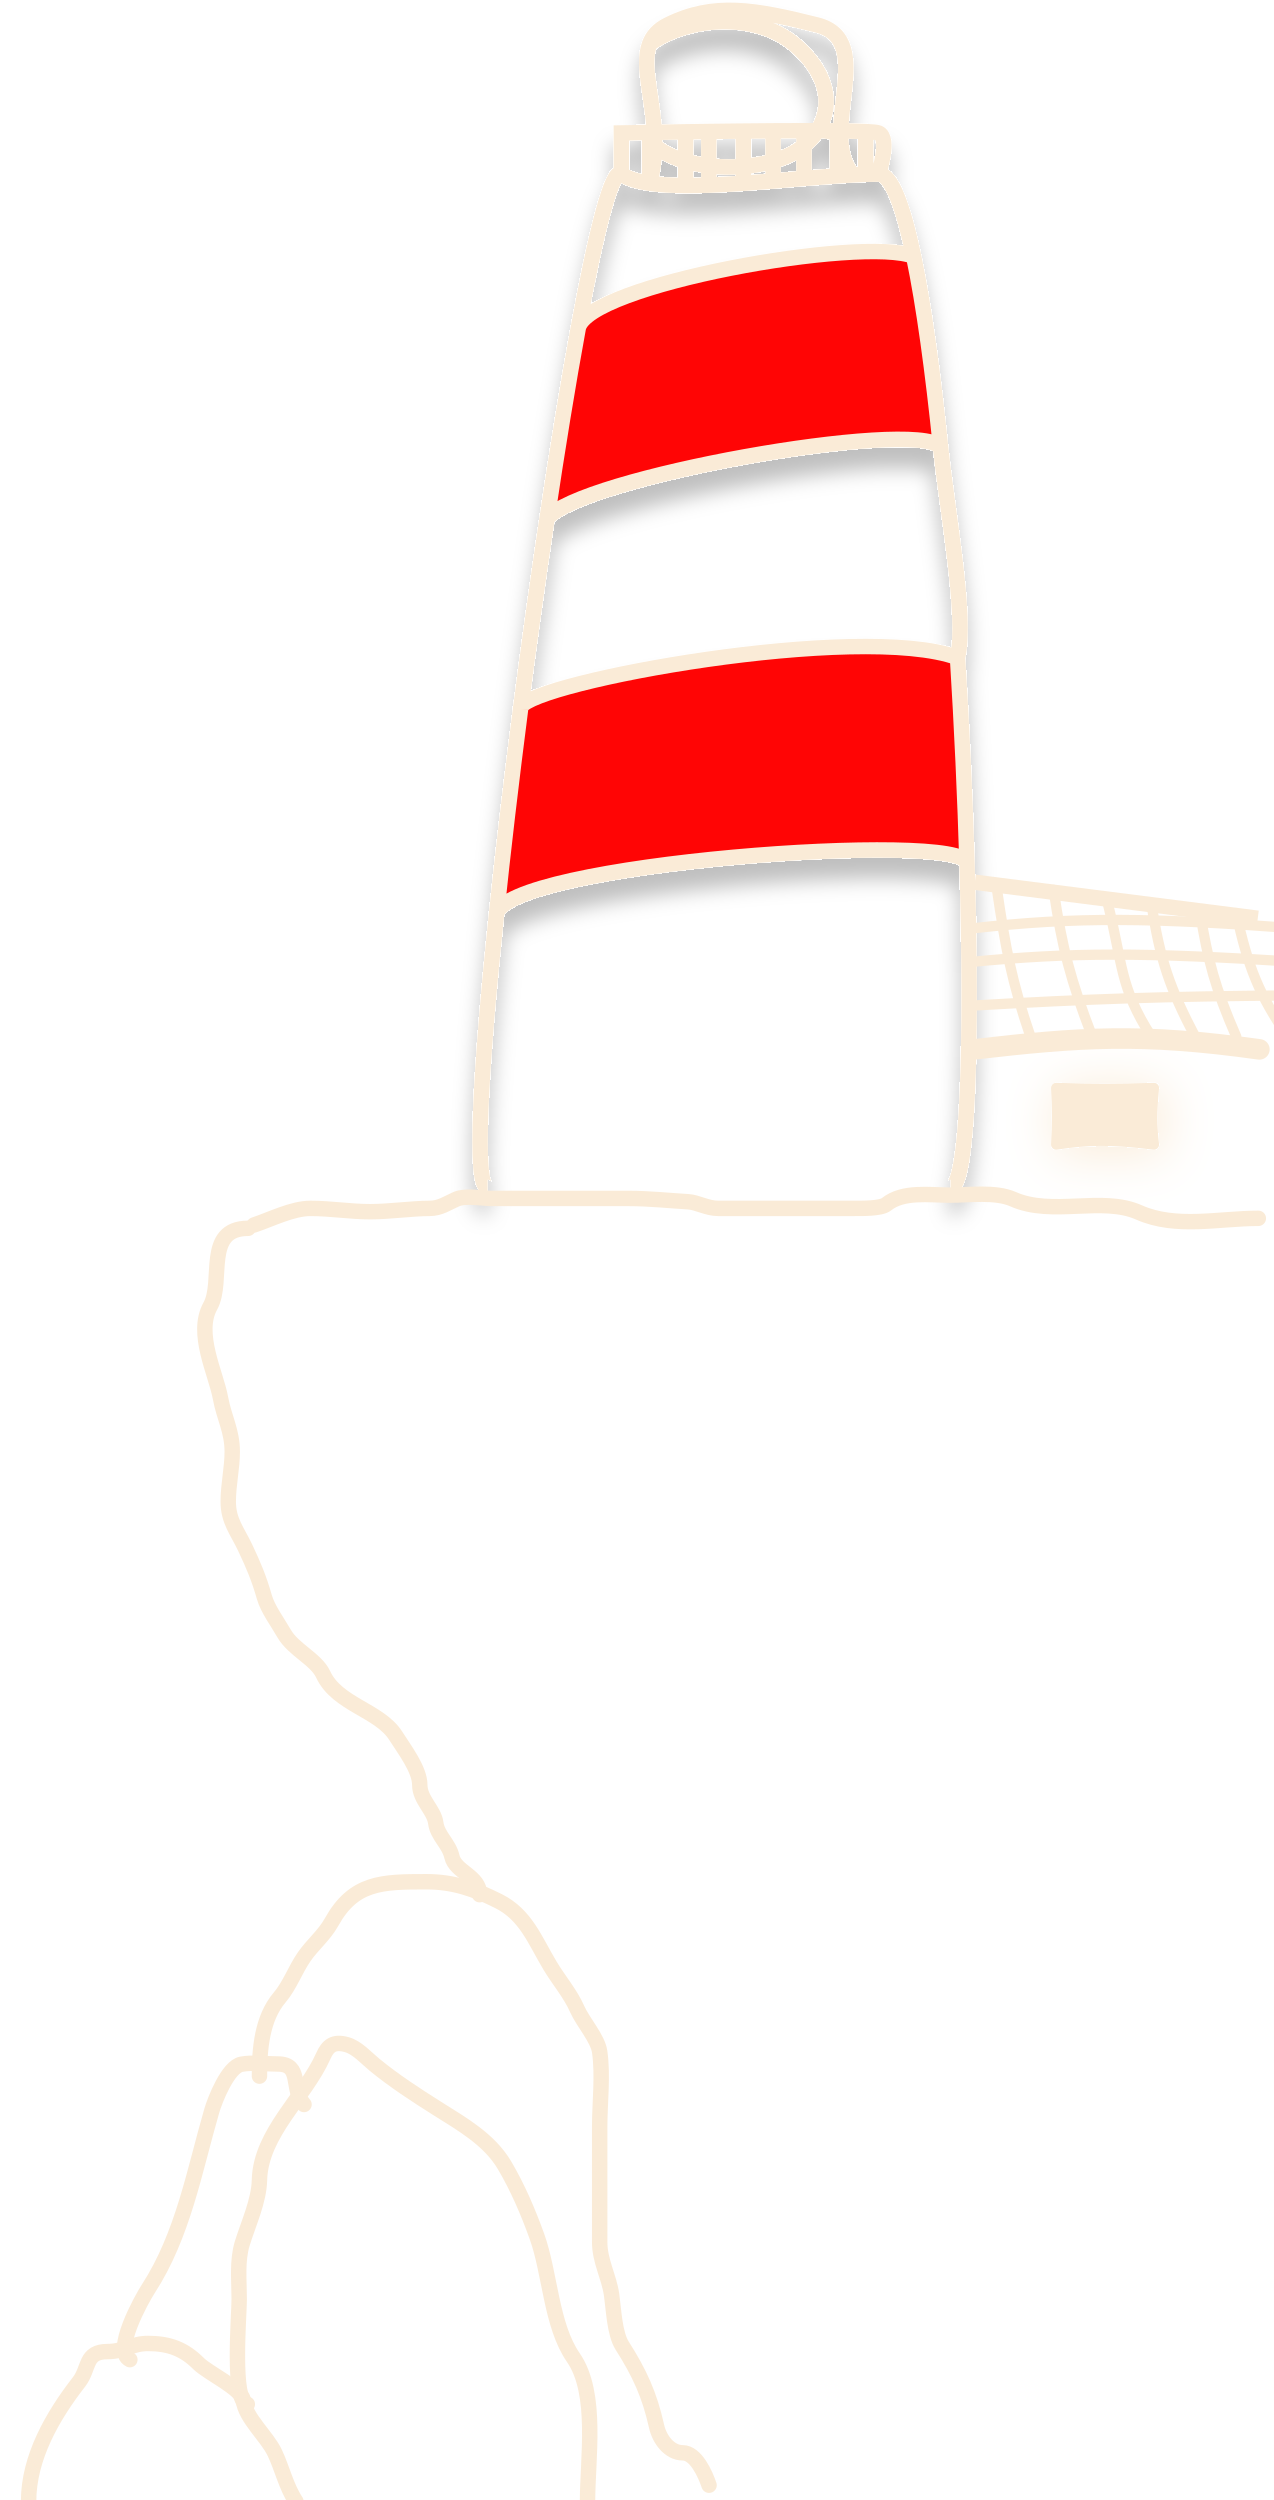
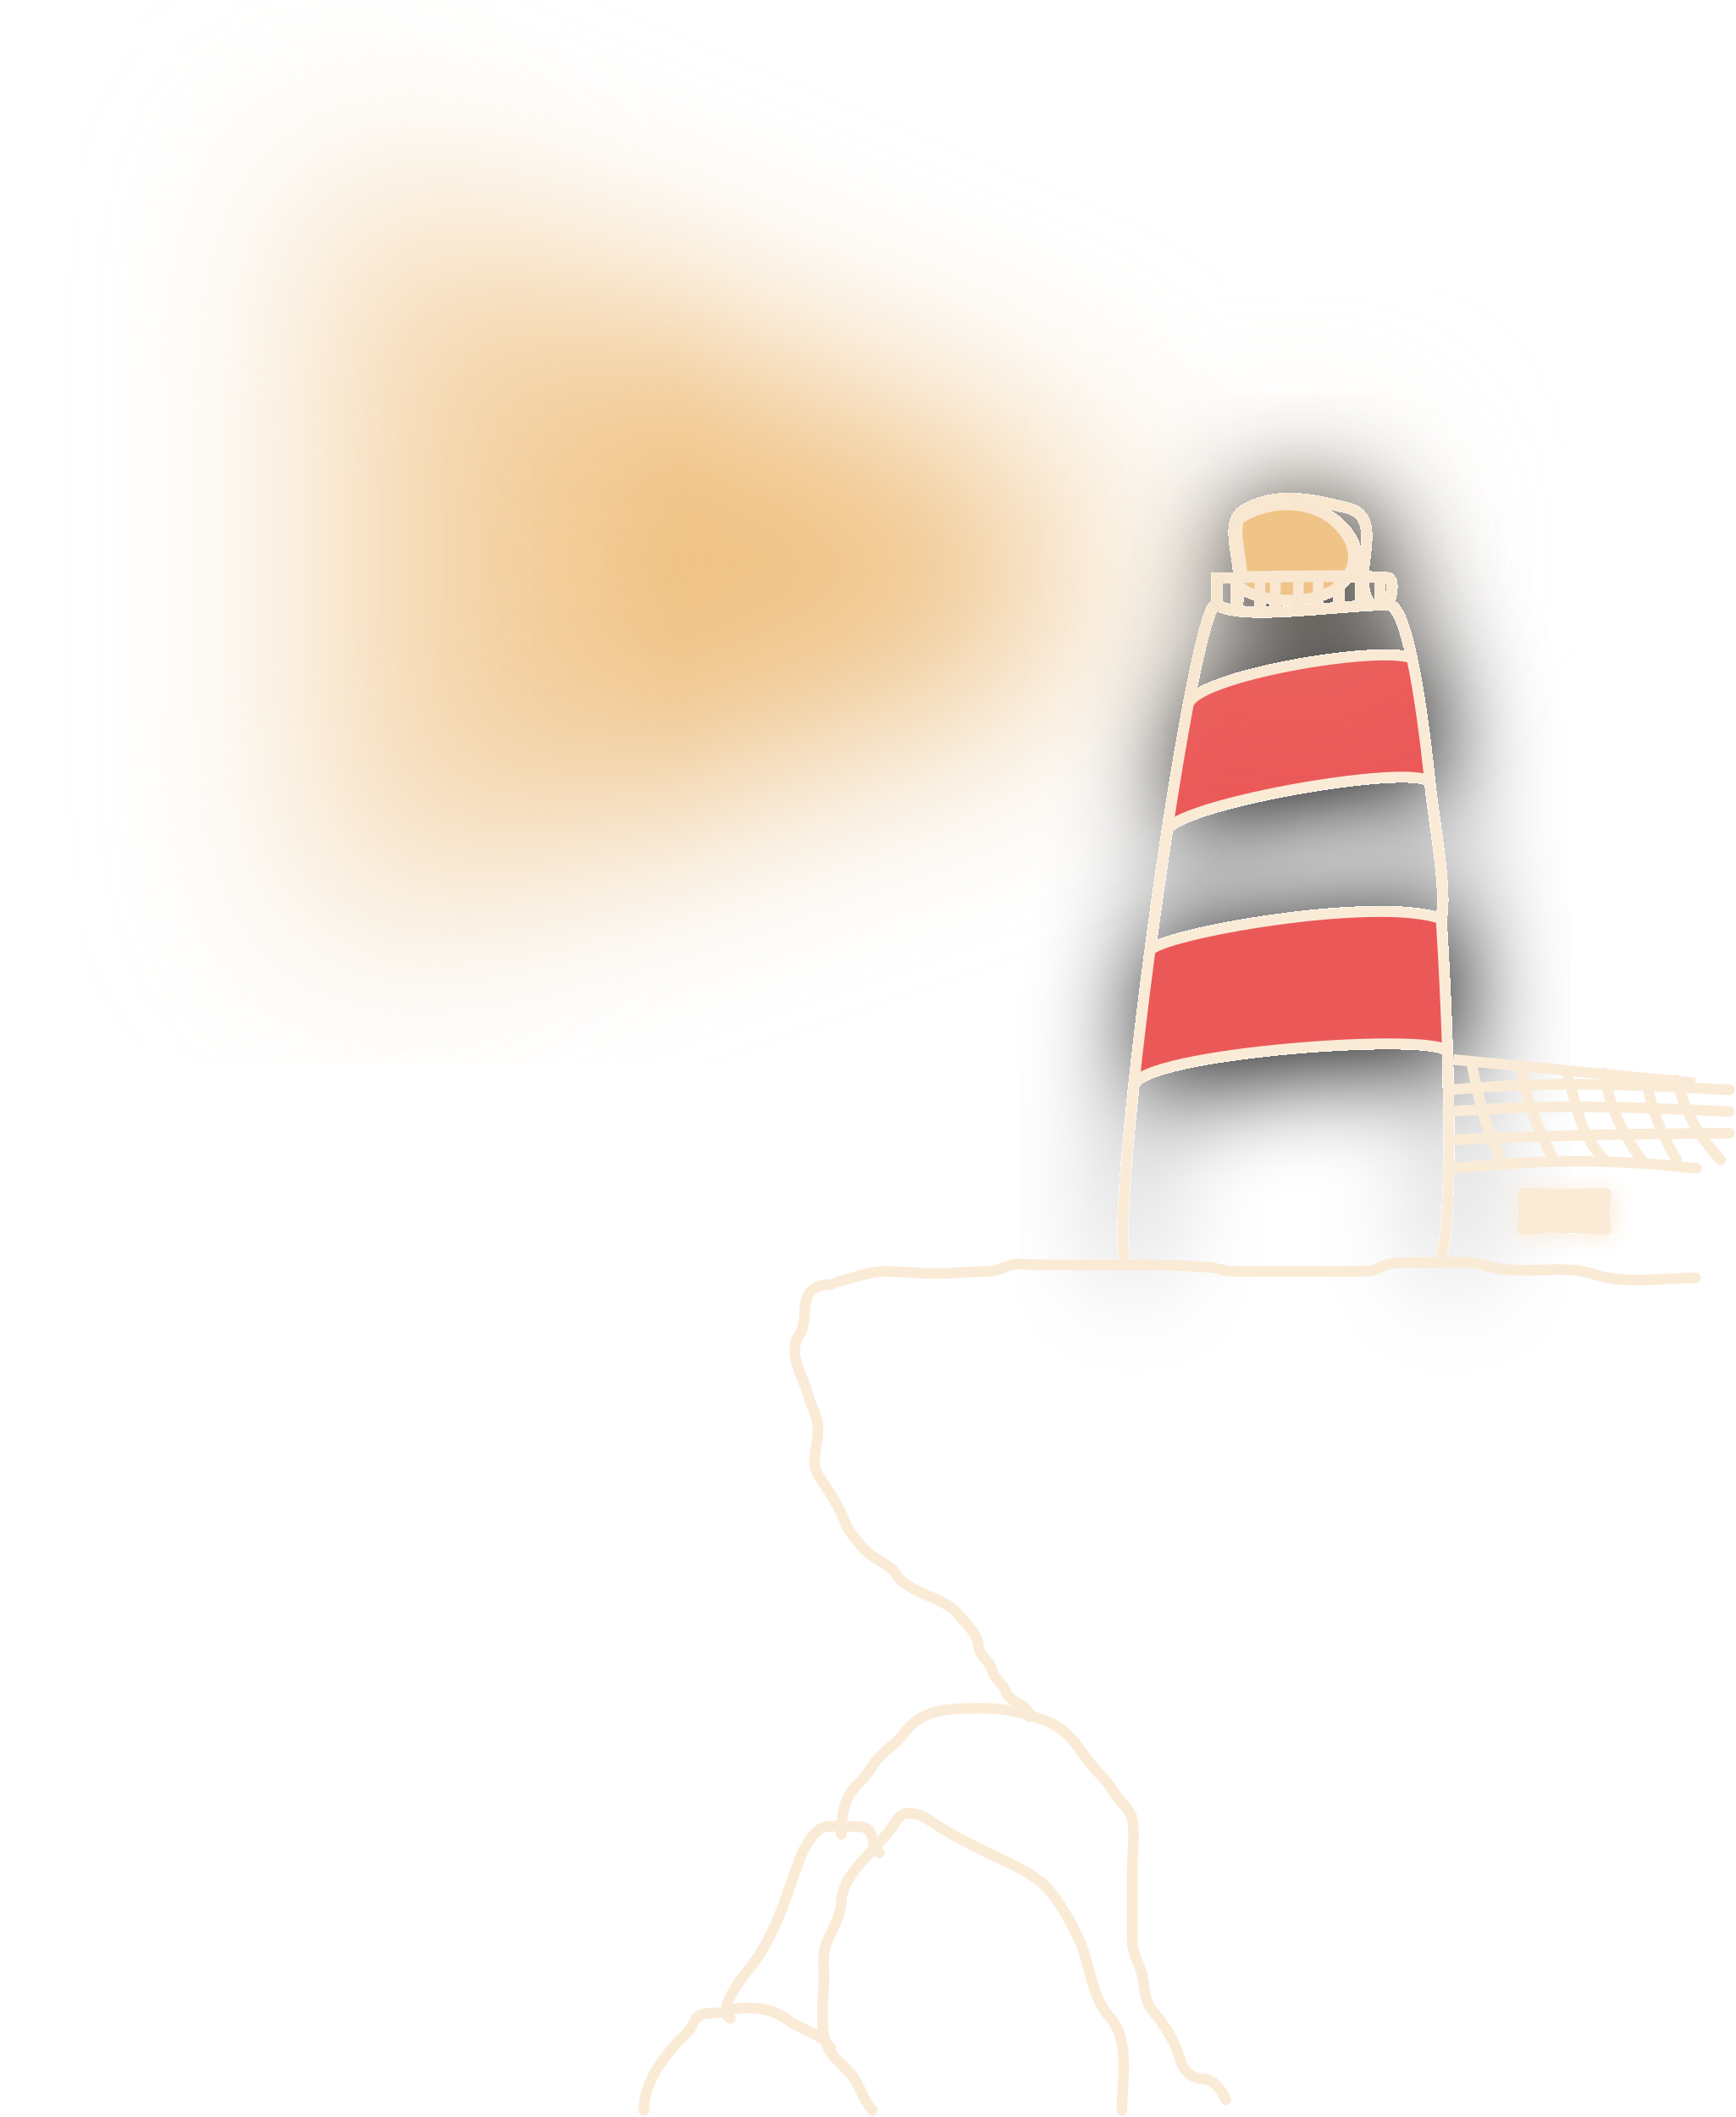
- <svg xmlns="http://www.w3.org/2000/svg" width="356.69" height="700" viewBox="0 0 241 486" fill="none">
+ <svg xmlns="http://www.w3.org/2000/svg" width="815" height="994" viewBox="0 0 815 994" fill="none">
  <g filter="url(#filter0_d_27_499)">
-     <path d="M93.181 177.84C94.26 167.84 184.454 161.34 184.664 167.84C184.287 155.08 183.662 141.403 182.821 127.84C163.667 120.89 100.356 132.541 97.93 137.427C97.912 137.565 97.894 137.702 97.877 137.84C96.091 151.686 94.477 165.385 93.181 177.84Z" fill="#FF0505" />
-     <path d="M103.015 100.84C109.081 92.84 174.291 81.34 179.519 86.84C178.015 72.19 176.253 59.261 174.291 49.84C164.467 45.84 110.708 55.34 109.081 63.84C107.126 74.473 105.05 87.208 103.015 100.84Z" fill="#FF0505" />
-     <path d="M91.467 230.84C88.776 230.84 90.045 207.985 93.181 177.84M117.467 33.84C115.675 32.56 112.572 44.848 109.081 63.84M117.467 33.84C118.692 34.715 120.592 35.284 122.967 35.627M117.467 33.84V25.84C117.467 25.84 122.791 25.732 129.967 25.624M167.467 33.84C169.918 33.84 172.216 39.878 174.291 49.84M167.467 33.84C167.467 33.84 169.79 26.811 167.467 25.84C167.197 25.727 166.315 25.641 164.967 25.576M167.467 33.84C166.679 33.84 165.844 33.856 164.967 33.885M181.467 230.84C184.864 230.84 185.697 202.78 184.664 167.84M93.181 177.84C94.26 167.84 184.454 161.34 184.664 167.84M93.181 177.84C94.477 165.385 96.091 151.686 97.877 137.84M184.664 167.84C184.287 155.08 183.662 141.403 182.821 127.84M97.877 137.84C97.894 137.702 97.912 137.565 97.93 137.427M97.877 137.84C97.84 137.709 97.859 137.571 97.93 137.427M182.821 127.84C184.664 119.84 180.829 99.595 179.519 86.84M182.821 127.84C163.667 120.89 100.356 132.541 97.93 137.427M103.015 100.84C109.081 92.84 174.291 81.34 179.519 86.84M103.015 100.84C105.05 87.208 107.126 74.473 109.081 63.84M103.015 100.84C101.255 112.625 99.525 125.08 97.93 137.427M179.519 86.84C178.015 72.19 176.253 59.261 174.291 49.84M109.081 63.84C110.708 55.34 164.467 45.84 174.291 49.84M122.967 35.627C123.635 33.114 123.902 30.676 123.935 28.34M122.967 35.627C124.995 35.92 127.369 36.048 129.967 36.061M122.967 35.627V25.84M162.467 33.995C155.467 25.84 167.467 7.84 155.467 4.84C143.467 1.84 135.467 0.34 126.467 4.84C124.618 5.765 123.542 7.002 122.967 8.509M162.467 33.995C163.331 33.949 164.166 33.911 164.967 33.885M162.467 33.995C161.501 34.047 160.499 34.11 159.467 34.182M122.967 8.509C130.467 3.205 143.467 2.345 150.967 8.509C158.467 14.674 159.467 22.84 152.967 28.34C146.467 33.84 130.467 33.84 123.935 28.34M122.967 8.509C121.233 13.056 124.052 20.058 123.935 28.34M164.967 33.885V25.576M164.967 25.576C163.08 25.485 160.28 25.436 156.967 25.418M159.467 34.182V25.84L156.967 25.418M159.467 34.182C157.4 34.325 155.214 34.502 152.967 34.689M156.967 25.418C155.701 25.411 154.361 25.408 152.967 25.409M152.967 34.689V25.409M152.967 34.689C151.001 34.853 148.989 35.024 146.967 35.189M152.967 25.409C151.048 25.41 149.028 25.418 146.967 25.431M146.967 35.189V25.431M146.967 35.189C145.036 35.346 143.096 35.497 141.181 35.627M146.967 25.431C144.659 25.446 142.298 25.468 139.967 25.493M141.181 35.627V25.84L139.967 25.493M141.181 35.627C138.889 35.783 136.632 35.911 134.467 35.986M139.967 25.493C138.101 25.513 136.253 25.536 134.467 25.56M134.467 35.986V25.56M134.467 35.986C132.913 36.041 131.406 36.069 129.967 36.061M134.467 25.56C132.912 25.58 131.402 25.602 129.967 25.624M129.967 36.061V25.624" stroke="#FAEBD7" stroke-width="3" />
+     <path d="M532.325 509.855C534.061 494.167 679.257 483.97 679.596 494.167C678.989 474.15 677.982 452.693 676.629 431.415C645.795 420.512 543.875 438.79 539.97 446.455L539.884 447.103C537.01 468.824 534.411 490.316 532.325 509.855Z" fill="#EB5858" />
+     <path d="M548.155 389.058C557.921 376.508 662.896 358.467 671.313 367.095C668.892 344.112 666.054 323.829 662.896 309.051C647.082 302.776 560.541 317.679 557.921 331.014C554.774 347.695 551.432 367.673 548.155 389.058Z" fill="#EB5858" />
+     <path fill-rule="evenodd" clip-rule="evenodd" d="M598.788 270.979L600.258 270.96C602.681 270.928 605.174 270.898 607.696 270.871L607.639 270.393C604.635 270.425 601.661 270.46 598.785 270.498L598.788 270.979Z" fill="#EB5858" />
+     <path fill-rule="evenodd" clip-rule="evenodd" d="M632.779 270.263C633.274 270.263 633.766 270.727 634.25 270.728C639.684 262.54 636.896 252.282 626.82 244.212C620.829 239.413 612.656 236.866 604.469 236.999C595.676 236.855 586.716 239.772 580.275 244.212C578.675 248.299 579.482 253.651 580.427 259.921C580.955 263.42 581.526 267.204 581.745 271.214L583.212 270.728L583.216 271.214C585.683 271.173 588.496 271.128 591.544 271.082C592.028 271.075 592.518 271.068 593.014 271.06C594.869 271.033 596.802 271.006 598.788 270.979L600.258 270.96C602.681 270.928 605.174 270.898 607.696 270.871C608.167 270.865 608.639 270.86 609.112 270.855C612.371 270.821 615.666 270.791 618.91 270.769C619.402 270.765 619.892 270.762 620.381 270.759C623.177 270.741 625.925 270.729 628.569 270.725C629.063 270.724 629.553 270.724 630.04 270.723L630.14 270.261C631.035 270.262 631.917 270.725 632.779 270.728V270.263ZM632.779 270.263C638.211 262.075 635.422 251.819 625.347 243.75C619.715 239.239 612.157 237.125 604.469 236.999C596.156 237.135 587.826 239.557 581.743 243.75C580.143 247.837 580.95 253.189 581.896 259.459C582.422 262.95 582.992 266.727 583.212 270.728C585.72 270.687 588.529 270.642 591.541 270.598C593.852 270.564 596.281 270.53 598.785 270.498C601.661 270.46 604.635 270.425 607.639 270.393C611.392 270.354 615.192 270.32 618.908 270.297C622.226 270.276 625.477 270.263 628.567 270.261C629.096 270.261 629.621 270.261 630.14 270.261C631.034 270.261 631.915 270.261 632.779 270.263Z" fill="#EB5858" />
+     <path d="M618.908 270.297C622.226 270.276 625.477 270.263 628.567 270.261C629.096 270.261 629.621 270.261 630.14 270.261C631.034 270.261 631.915 270.261 632.779 270.263C638.211 262.075 635.422 251.819 625.347 243.75C619.715 239.239 612.157 237.125 604.469 236.999C596.156 237.135 587.826 239.557 581.743 243.75C580.143 247.837 580.95 253.189 581.896 259.459C582.422 262.95 582.992 266.727 583.212 270.728C585.72 270.687 588.529 270.642 591.541 270.598C593.852 270.564 596.281 270.53 598.785 270.498C601.661 270.46 604.635 270.425 607.639 270.393C611.392 270.354 615.192 270.32 618.908 270.297Z" fill="#F0C284" />
+     <path d="M598.788 281.425C602.327 281.837 606.011 281.903 609.596 281.624V271.4L607.696 270.871C605.174 270.898 602.681 270.928 600.258 270.96L598.788 270.979V281.425Z" fill="#F0C284" />
+     <path fill-rule="evenodd" clip-rule="evenodd" d="M618.908 270.297L618.91 270.769C615.666 270.791 612.371 270.821 609.112 270.855C608.639 270.86 608.167 270.865 607.696 270.871L607.639 270.393C611.392 270.354 615.192 270.32 618.908 270.297Z" fill="#EB5858" />
+     <path d="M609.596 271.4V281.624C612.843 281.372 616.008 280.836 618.91 280.016V270.769C615.666 270.791 612.371 270.821 609.112 270.855C608.639 270.86 608.167 270.865 607.696 270.871L609.596 271.4Z" fill="#F0C284" />
+     <path fill-rule="evenodd" clip-rule="evenodd" d="M628.567 270.261L628.569 270.725C625.925 270.729 623.177 270.741 620.381 270.759C619.892 270.762 619.402 270.765 618.91 270.769L618.908 270.297C622.226 270.276 625.477 270.263 628.567 270.261Z" fill="#EB5858" />
+     <path d="M618.91 280.016C622.722 278.94 626.079 277.376 628.569 275.322V270.725C625.925 270.729 623.177 270.741 620.381 270.759C619.892 270.762 619.402 270.765 618.91 270.769V280.016Z" fill="#F0C284" />
+     <path fill-rule="evenodd" clip-rule="evenodd" d="M591.541 270.598C593.852 270.564 596.281 270.53 598.785 270.498L598.788 270.979C596.802 271.006 594.869 271.033 593.014 271.06L591.544 271.082L591.541 270.598Z" fill="#EB5858" />
+     <path d="M591.544 280.023C593.827 280.665 596.271 281.132 598.788 281.425V270.979C596.802 271.006 594.869 271.033 593.014 271.06L591.544 271.082V280.023Z" fill="#F0C284" />
+     <path fill-rule="evenodd" clip-rule="evenodd" d="M583.212 270.728C585.72 270.687 588.529 270.642 591.541 270.598L591.544 271.082C588.496 271.128 585.683 271.173 583.216 271.214L583.212 270.728Z" fill="#EB5858" />
+     <path d="M581.745 271.214C581.819 272.559 581.853 273.929 581.833 275.322C584.341 277.38 587.716 278.947 591.544 280.023V271.082C588.496 271.128 585.683 271.173 583.216 271.214L583.212 270.728L581.745 271.214Z" fill="#F0C284" />
+     <path d="M529.566 593C525.234 593 527.277 557.145 532.325 509.855M571.421 283.95C568.536 281.942 563.541 301.219 557.921 331.014M571.421 283.95C573.394 285.323 576.451 286.216 580.275 286.753M571.421 283.95V271.4C571.421 271.4 575.467 271.32 581.745 271.214M651.912 283.95C655.857 283.95 659.556 293.423 662.896 309.051M651.912 283.95C651.912 283.95 655.651 272.923 651.912 271.4C651.477 271.223 650.057 271.087 647.887 270.985M651.912 283.95C650.643 283.95 649.298 283.975 647.887 284.02M674.449 593C679.917 593 681.258 548.98 679.596 494.167M532.325 509.855C534.061 494.167 679.257 483.97 679.596 494.167M532.325 509.855C534.411 490.316 537.01 468.824 539.884 447.103M679.596 494.167C678.989 474.15 677.982 452.693 676.629 431.415M539.884 447.103C539.913 446.887 539.941 446.671 539.97 446.455M539.884 447.103C539.825 446.897 539.855 446.681 539.97 446.455M539.884 447.103L539.97 446.455M676.629 431.415C679.596 418.865 673.421 387.106 671.313 367.095M676.629 431.415C645.795 420.512 543.875 438.79 539.97 446.455M548.155 389.058C557.921 376.508 662.896 358.467 671.313 367.095M548.155 389.058C551.432 367.673 554.774 347.695 557.921 331.014M548.155 389.058C545.322 407.546 542.538 427.085 539.97 446.455M671.313 367.095C668.892 344.112 666.054 323.829 662.896 309.051M557.921 331.014C560.541 317.679 647.082 302.776 662.896 309.051M580.275 286.753C581.351 282.811 581.78 278.987 581.833 275.322M580.275 286.753C583.539 287.213 587.362 287.413 591.544 287.434M580.275 286.753V271.4M643.862 284.194C632.594 271.4 651.911 243.162 632.594 238.455C613.276 233.749 600.398 231.396 585.909 238.455C582.932 239.906 581.201 241.847 580.275 244.212M643.862 284.194C645.254 284.121 646.598 284.062 647.887 284.02M643.862 284.194C642.307 284.275 640.694 284.374 639.033 284.486M580.275 244.212C586.716 239.772 595.676 236.855 604.469 236.999M580.275 244.212C578.675 248.299 579.482 253.651 580.427 259.921C580.955 263.42 581.526 267.204 581.745 271.214M628.569 275.322C630.301 273.894 631.702 272.352 632.779 270.728M628.569 275.322C626.079 277.376 622.722 278.94 618.91 280.016M628.569 275.322V270.725M581.833 275.322C581.853 273.929 581.819 272.559 581.745 271.214M581.833 275.322C584.341 277.38 587.716 278.947 591.544 280.023M647.887 284.02V270.985M647.887 270.985C644.85 270.843 640.342 270.767 635.008 270.737M639.033 284.486V271.4L635.008 270.737M639.033 284.486C635.705 284.711 632.186 284.988 628.569 285.282M635.008 270.737C634.28 270.733 633.537 270.73 632.779 270.728M628.569 285.282C625.405 285.538 622.165 285.808 618.91 286.066M628.569 285.282V270.725M628.567 270.261C625.477 270.263 622.226 270.276 618.908 270.297M628.567 270.261C629.096 270.261 629.621 270.261 630.14 270.261M628.567 270.261L628.569 270.725M618.91 286.066C615.801 286.313 612.679 286.549 609.596 286.753M618.91 286.066V280.016M618.908 270.297C615.192 270.32 611.392 270.354 607.639 270.393M618.908 270.297L618.91 270.769M609.596 286.753C605.906 286.998 602.273 287.198 598.788 287.317M609.596 286.753V281.624M607.639 270.393C604.635 270.425 601.661 270.46 598.785 270.498M607.639 270.393L607.696 270.871M598.788 287.317C596.285 287.403 593.859 287.446 591.544 287.434M598.788 287.317V281.425M598.785 270.498C596.281 270.53 593.852 270.564 591.541 270.598M598.785 270.498L598.788 270.979M591.544 287.434V280.023M591.541 270.598C588.529 270.642 585.72 270.687 583.212 270.728M591.541 270.598L591.544 271.082M581.745 271.214L583.212 270.728M581.745 271.214C582.222 271.206 582.71 270.736 583.212 270.728M632.779 270.728C631.917 270.725 631.035 270.262 630.14 270.261M632.779 270.728V270.263M598.788 281.425C602.327 281.837 606.011 281.903 609.596 281.624M598.788 281.425C596.271 281.132 593.827 280.665 591.544 280.023M598.788 281.425V270.979M609.596 281.624V271.4L607.696 270.871M609.596 281.624C612.843 281.372 616.008 280.836 618.91 280.016M618.91 280.016V270.769M591.544 280.023V271.082M630.04 270.723L630.14 270.261M630.04 270.723C630.074 270.723 630.106 270.261 630.14 270.261M630.04 270.723C629.553 270.724 629.063 270.724 628.569 270.725M600.258 270.96L598.788 270.979M600.258 270.96C602.681 270.928 605.174 270.898 607.696 270.871M600.258 270.96C599.765 270.966 599.275 270.973 598.788 270.979M593.014 271.06C594.869 271.033 596.802 271.006 598.788 270.979M593.014 271.06L591.544 271.082M593.014 271.06C592.518 271.068 592.028 271.075 591.544 271.082M583.216 271.214L583.212 270.728M583.216 271.214C583.215 271.206 583.213 270.736 583.212 270.728M583.216 271.214C585.683 271.173 588.496 271.128 591.544 271.082M607.696 270.871C608.167 270.865 608.639 270.86 609.112 270.855C612.371 270.821 615.666 270.791 618.91 270.769M632.779 270.263C633.274 270.263 633.766 270.727 634.25 270.728C639.684 262.54 636.896 252.282 626.82 244.212C620.829 239.413 612.656 236.866 604.469 236.999M632.779 270.263C638.211 262.075 635.422 251.819 625.347 243.75C619.715 239.239 612.157 237.125 604.469 236.999M632.779 270.263C631.915 270.261 631.034 270.261 630.14 270.261M604.469 236.999C596.156 237.135 587.826 239.557 581.743 243.75C580.143 247.837 580.95 253.189 581.896 259.459C582.422 262.95 582.992 266.727 583.212 270.728M618.91 270.769C619.402 270.765 619.892 270.762 620.381 270.759C623.177 270.741 625.925 270.729 628.569 270.725" stroke="#FAEBD7" stroke-width="5" />
  </g>
-   <line x1="186.189" y1="171.512" x2="241.189" y2="178.512" stroke="#FAEBD7" stroke-width="3" />
-   <path d="M186 204C206.677 201.62 218.478 200.781 241.5 204" stroke="#FAEBD7" stroke-width="4" stroke-linecap="round" />
+   <line y1="-2.5" x2="114.132" y2="-2.5" transform="matrix(0.995371 0.0961106 -0.165446 0.986219 681.872 499.965)" stroke="#FAEBD7" stroke-width="5" />
+   <path d="M681.872 548.543C724.581 544.814 748.956 543.5 796.509 548.543" stroke="#FAEBD7" stroke-width="5" stroke-linecap="round" />
  <g filter="url(#filter1_d_27_499)">
-     <path d="M221 222.5C212.404 221.474 208.344 221.561 202 222.5C202.207 218.204 202.219 215.796 202 211.5C209.42 211.737 213.58 211.713 221 211.5C220.551 216.374 220.574 218.75 221 222.5Z" fill="#FAEBD7" />
-     <path d="M221 222.5C212.404 221.474 208.344 221.561 202 222.5C202.207 218.204 202.219 215.796 202 211.5C209.42 211.737 213.58 211.713 221 211.5C220.551 216.374 220.574 218.75 221 222.5Z" stroke="#FAEBD7" stroke-width="2" stroke-linecap="round" stroke-linejoin="round" />
+     <path d="M754.165 577.534C736.41 575.927 728.023 576.062 714.92 577.534C715.348 570.802 715.373 567.028 714.92 560.296C730.246 560.668 738.839 560.63 754.165 560.296C753.238 567.933 753.286 571.658 754.165 577.534Z" fill="#FAEBD7" />
+     <path d="M754.165 577.534C736.41 575.927 728.023 576.062 714.92 577.534C715.348 570.802 715.373 567.028 714.92 560.296C730.246 560.668 738.839 560.63 754.165 560.296C753.238 567.933 753.286 571.658 754.165 577.534Z" stroke="#FAEBD7" stroke-width="5" stroke-linecap="round" stroke-linejoin="round" />
  </g>
-   <path d="M55.778 409.113C53.113 406.115 55.521 401.24 50.66 401.24C48.433 401.24 45.819 400.883 43.618 401.283C40.983 401.762 38.447 408.255 37.844 410.338C34.436 422.109 32.264 434.498 25.508 444.939C24.187 446.981 18.596 457.055 21.921 458.717" stroke="#FAEBD7" stroke-width="3" stroke-linecap="round" />
-   <path d="M47.117 403.602C47.117 398.429 47.553 392.411 51.054 388.292C53.001 386.002 54.097 382.855 55.822 380.374C57.459 378.021 59.707 376.216 61.115 373.682C65.431 365.913 70.835 365.808 79.574 365.808C84.861 365.808 88.974 367.271 93.572 369.57C98.917 372.243 100.627 377.158 103.633 382.168C105.323 384.985 107.557 387.556 108.882 390.566C110.002 393.113 112.88 396.244 113.256 398.878C113.922 403.543 113.256 408.731 113.256 413.444C113.256 420.909 113.256 428.375 113.256 435.84C113.256 439.592 115.058 442.502 115.574 446.12C115.967 448.868 116.138 453.661 117.63 456.005C120.978 461.265 122.944 465.504 124.323 471.709C124.868 474.161 126.792 476.827 129.397 476.827C131.974 476.827 133.817 481.031 134.515 483.126" stroke="#FAEBD7" stroke-width="3" stroke-linecap="round" />
-   <path d="M44.927 238.783C36.242 238.783 40.272 249.024 37.558 253.909C34.612 259.213 38.663 266.967 39.541 271.793C40.228 275.575 41.825 278.178 41.825 282.222C41.825 285.386 41.049 288.626 41.049 291.918C41.049 295.657 42.801 297.623 44.324 300.839C45.995 304.367 47.028 306.835 48.073 310.492C48.737 312.816 50.675 315.401 51.908 317.559C53.71 320.712 58.13 322.535 59.493 325.488C62.217 331.391 70.472 332.456 73.628 337.469C75.263 340.065 78.282 343.965 78.282 346.992C78.282 349.878 81.076 351.891 81.385 354.361C81.703 356.909 83.962 358.394 84.531 360.955C85.199 363.961 89.917 364.655 89.917 368.324" stroke="#FAEBD7" stroke-width="3" stroke-linecap="round" />
-   <path d="M190.5 173C192.174 184.443 193.356 190.77 197 201.5M201.5 173C203.15 184.318 204.81 190.556 209 201.5M212 175.5C215 187.5 214.264 191.767 220.5 201.5M220.5 175.5C222.139 186.611 224.146 192.22 229 201.5M230 177.5C231.492 186.768 232.879 192.011 237 201.5M237 177.5C239.3 188.098 241.455 193.375 247 201.5M185.5 195.5C208.667 194.18 222.418 193.691 249 193.5M185.5 187C204.81 185.15 218.458 185.064 249 187M185.5 180.5C206.119 178.158 220.476 178.412 249 180.5" stroke="#FAEBD7" stroke-width="2" stroke-linecap="round" />
-   <path d="M241.296 236.843C233.653 236.843 225.287 238.892 218.101 235.698C210.878 232.488 201.256 236.516 193.616 233.121C190.211 231.607 185.087 232.333 181.374 232.333C177.335 232.333 172.258 231.508 168.989 234.123C167.917 234.981 164.124 234.91 162.689 234.91C160.756 234.91 158.823 234.91 156.89 234.91C152.595 234.91 148.299 234.91 144.004 234.91C141.427 234.91 138.849 234.91 136.272 234.91C134.132 234.91 132.234 233.725 130.473 233.622C126.77 233.404 122.88 232.977 118.875 232.977C110.022 232.977 101.169 232.977 92.315 232.977C90.38 232.977 87.128 232.34 85.371 233.121C83.655 233.883 82.234 234.91 80.216 234.91C76.702 234.91 72.482 235.555 68.619 235.555C64.705 235.555 61.022 234.91 57.021 234.91C53.509 234.91 49.372 237.031 46.067 238.132" stroke="#FAEBD7" stroke-width="3" stroke-linecap="round" />
-   <path d="M2.237 486.275C2.237 477.725 6.906 469.644 12.036 463.048C14.099 460.395 13.106 457.143 17.591 457.143C20.904 457.143 22.209 455.568 25.465 455.568C29.587 455.568 32.47 456.668 35.307 459.505C37.076 461.274 43.708 464.385 43.968 466.591C44.38 470.096 48.533 473.535 50.092 476.827C51.543 479.891 52.324 483.457 54.203 486.275" stroke="#FAEBD7" stroke-width="3" stroke-linecap="round" />
-   <path d="M44.755 467.379C41.728 467 43.18 450.063 43.18 446.994C43.18 443.406 42.719 439.518 43.793 436.059C44.991 432.198 47.023 427.86 47.117 423.811C47.33 414.655 55.997 407.636 59.54 399.665C60.404 397.72 61.518 396.764 64.089 397.478C66.117 398.041 67.939 400.126 69.513 401.415C73.345 404.55 77.452 407.218 81.63 409.857C86.491 412.927 91.774 415.882 94.753 420.924C97.319 425.266 99.343 430 101.052 434.747C103.643 441.945 103.788 452.04 108.138 458.324C112.942 465.263 110.894 477.983 110.894 486.275" stroke="#FAEBD7" stroke-width="3" stroke-linecap="round" />
+   <path d="M412.895 869.966C407.39 865.267 412.364 857.627 402.324 857.627C397.723 857.627 392.324 857.069 387.778 857.696C382.336 858.446 377.097 868.62 375.851 871.885C368.813 890.33 364.327 909.744 350.372 926.105C347.642 929.306 336.095 945.092 342.963 947.698" stroke="#FAEBD7" stroke-width="5" stroke-linecap="round" />
+   <path d="M395.006 861.329C395.006 853.223 395.906 843.792 403.137 837.337C407.158 833.749 409.422 828.817 412.986 824.93C416.368 821.242 421.01 818.414 423.918 814.443C432.833 802.269 443.995 802.104 462.047 802.104C472.968 802.104 481.462 804.397 490.959 807.999C502 812.187 505.532 819.89 511.74 827.741C515.232 832.156 519.846 836.184 522.582 840.902C524.896 844.892 530.84 849.799 531.617 853.926C532.994 861.236 531.617 869.366 531.617 876.752C531.617 888.45 531.617 900.149 531.617 911.848C531.617 917.727 535.338 922.287 536.406 927.956C537.217 932.263 537.571 939.774 540.653 943.448C547.566 951.69 551.628 958.333 554.476 968.056C555.602 971.898 559.577 976.076 564.957 976.076C570.28 976.076 574.086 982.664 575.528 985.947" stroke="#FAEBD7" stroke-width="5" stroke-linecap="round" />
+   <path d="M390.483 603.051C372.542 603.051 380.867 619.099 375.262 626.754C369.176 635.065 377.544 647.216 379.356 654.779C380.777 660.706 384.074 664.784 384.074 671.121C384.074 676.079 382.472 681.157 382.472 686.316C382.472 692.174 386.09 695.255 389.237 700.294C392.689 705.823 394.823 709.691 396.981 715.421C398.352 719.062 402.356 723.115 404.903 726.496C408.624 731.437 417.753 734.294 420.569 738.922C426.195 748.171 443.245 749.839 449.764 757.695C453.142 761.764 459.378 767.876 459.378 772.619C459.378 777.141 465.149 780.296 465.787 784.167C466.444 788.158 471.109 790.486 472.284 794.499C473.664 799.21 483.411 800.297 483.411 806.047" stroke="#FAEBD7" stroke-width="5" stroke-linecap="round" />
+   <path d="M691.167 499.965C694.625 517.896 697.066 527.812 704.593 544.626M713.887 499.965C717.296 517.7 720.724 527.477 729.379 544.626M735.575 503.883C741.772 522.687 740.252 529.374 753.132 544.626M753.132 503.883C756.518 521.294 760.662 530.084 770.689 544.626M772.755 507.017C775.838 521.54 778.702 529.756 787.214 544.626M787.214 507.017C791.965 523.625 796.415 531.894 807.869 544.626M680.839 535.224C728.691 533.155 757.094 532.389 812 532.089M680.839 521.904C720.725 519.005 748.914 518.87 812 521.904M680.839 511.718C723.427 508.048 753.082 508.446 812 511.718" stroke="#FAEBD7" stroke-width="5" stroke-linecap="round" />
+   <path d="M796.087 600.01C780.3 600.01 763.02 603.22 748.176 598.215C733.258 593.185 713.384 599.497 697.604 594.177C690.569 591.805 679.985 592.943 672.317 592.943C663.974 592.943 653.487 591.649 646.735 595.747C644.52 597.092 636.687 596.981 633.722 596.981C629.73 596.981 625.737 596.981 621.745 596.981C612.872 596.981 604 596.981 595.128 596.981C589.804 596.981 584.481 596.981 579.157 596.981C574.737 596.981 570.817 595.124 567.18 594.962C559.53 594.621 551.495 593.952 543.224 593.952C524.937 593.952 506.65 593.952 488.363 593.952C484.367 593.952 477.649 592.953 474.02 594.177C470.475 595.372 467.541 596.981 463.373 596.981C456.115 596.981 447.397 597.991 439.417 597.991C431.335 597.991 423.725 596.981 415.462 596.981C408.209 596.981 399.662 600.304 392.837 602.03" stroke="#FAEBD7" stroke-width="5" stroke-linecap="round" />
+   <path d="M302.305 990.882C302.305 977.483 311.948 964.819 322.544 954.484C326.805 950.327 324.755 945.23 334.019 945.23C340.861 945.23 343.557 942.762 350.282 942.762C358.798 942.762 364.752 944.486 370.611 948.931C374.265 951.703 387.964 956.578 388.501 960.036C389.352 965.529 397.929 970.918 401.15 976.076C404.147 980.877 405.761 986.465 409.643 990.882" stroke="#FAEBD7" stroke-width="5" stroke-linecap="round" />
+   <path d="M390.127 961.27C383.875 960.677 386.874 934.135 386.874 929.327C386.874 923.704 385.922 917.611 388.139 912.19C390.614 906.14 394.811 899.343 395.006 892.997C395.446 878.65 413.348 867.651 420.666 855.16C422.451 852.112 424.751 850.613 430.062 851.732C434.25 852.615 438.013 855.882 441.266 857.901C449.18 862.814 457.664 866.996 466.293 871.131C476.333 875.941 487.245 880.573 493.399 888.473C498.698 895.277 502.88 902.696 506.409 910.134C511.762 921.414 512.061 937.234 521.046 947.081C530.97 957.955 526.738 977.888 526.738 990.882" stroke="#FAEBD7" stroke-width="5" stroke-linecap="round" />
+   <g filter="url(#filter2_df_27_499)">
+     <path d="M619.301 270.298C622.618 270.277 625.869 270.264 628.959 270.262C629.489 270.262 630.013 270.262 630.532 270.262C631.427 270.261 632.307 270.262 633.172 270.263C638.603 262.076 635.814 251.82 625.74 243.751C620.108 239.24 612.549 237.126 604.861 237C596.548 237.135 588.218 239.558 582.136 243.751C580.536 247.838 581.343 253.19 582.288 259.459C582.815 262.951 583.384 266.728 583.605 270.729C586.112 270.687 588.922 270.643 591.934 270.599C594.244 270.565 596.674 270.531 599.178 270.499C602.054 270.461 605.027 270.426 608.032 270.394C611.784 270.355 615.584 270.321 619.301 270.298Z" fill="#F0C284" />
+     <path d="M619.301 270.298C622.618 270.277 625.869 270.264 628.959 270.262C629.489 270.262 630.013 270.262 630.532 270.262C631.427 270.261 632.307 270.262 633.172 270.263C638.603 262.076 635.814 251.82 625.74 243.751C620.108 239.24 612.549 237.126 604.861 237C596.548 237.135 588.218 239.558 582.136 243.751C580.536 247.838 581.343 253.19 582.288 259.459C582.815 262.951 583.384 266.728 583.605 270.729C586.112 270.687 588.922 270.643 591.934 270.599C594.244 270.565 596.674 270.531 599.178 270.499C602.054 270.461 605.027 270.426 608.032 270.394C611.784 270.355 615.584 270.321 619.301 270.298Z" stroke="#FAEBD7" stroke-width="5" />
+   </g>
+   <mask id="mask0_27_499" style="mask-type:alpha" maskUnits="userSpaceOnUse" x="0" y="0" width="576" height="500">
+     <rect width="575.223" height="500" fill="url(#paint0_linear_27_499)" />
+   </mask>
+   <g mask="url(#mask0_27_499)">
+     <g filter="url(#filter3_df_27_499)">
+       <path d="M507.196 227.288L130.05 72V439L507.196 309.177C486.127 274.067 487.313 256.312 507.196 227.288Z" fill="#F0C284" />
+     </g>
+   </g>
  <defs>
-     <filter id="filter0_d_27_499" x="84.5" y="0.5" width="106.079" height="239.84" filterUnits="userSpaceOnUse" color-interpolation-filters="sRGB">
+     <filter id="filter0_d_27_499" x="478.704" y="185.501" width="258.059" height="464" filterUnits="userSpaceOnUse" color-interpolation-filters="sRGB">
      <feFlood flood-opacity="0" result="BackgroundImageFix" />
      <feColorMatrix in="SourceAlpha" type="matrix" values="0 0 0 0 0 0 0 0 0 0 0 0 0 0 0 0 0 0 127 0" result="hardAlpha" />
-       <feOffset dy="4" />
-       <feGaussianBlur stdDeviation="2" />
+       <feOffset dx="4" dy="4" />
+       <feGaussianBlur stdDeviation="25" />
      <feComposite in2="hardAlpha" operator="out" />
-       <feColorMatrix type="matrix" values="0 0 0 0 0 0 0 0 0 0 0 0 0 0 0 0 0 0 0.25 0" />
+       <feColorMatrix type="matrix" values="0 0 0 0 0 0 0 0 0 0 0 0 0 0 0 0 0 0 1 0" />
      <feBlend mode="normal" in2="BackgroundImageFix" result="effect1_dropShadow_27_499" />
      <feBlend mode="normal" in="SourceGraphic" in2="effect1_dropShadow_27_499" result="shape" />
    </filter>
-     <filter id="filter1_d_27_499" x="192" y="201.5" width="41" height="33" filterUnits="userSpaceOnUse" color-interpolation-filters="sRGB">
+     <filter id="filter1_d_27_499" x="703.42" y="548.796" width="64.245" height="42.237" filterUnits="userSpaceOnUse" color-interpolation-filters="sRGB">
      <feFlood flood-opacity="0" result="BackgroundImageFix" />
      <feColorMatrix in="SourceAlpha" type="matrix" values="0 0 0 0 0 0 0 0 0 0 0 0 0 0 0 0 0 0 127 0" result="hardAlpha" />
      <feOffset dx="1" dy="1" />
      <feGaussianBlur stdDeviation="5" />
      <feComposite in2="hardAlpha" operator="out" />
      <feColorMatrix type="matrix" values="0 0 0 0 0.98 0 0 0 0 0.922 0 0 0 0 0.843 0 0 0 1 0" />
      <feBlend mode="normal" in2="BackgroundImageFix" result="effect1_dropShadow_27_499" />
      <feBlend mode="normal" in="SourceGraphic" in2="effect1_dropShadow_27_499" result="shape" />
    </filter>
+     <filter id="filter2_df_27_499" x="478.725" y="134.5" width="259.673" height="238.768" filterUnits="userSpaceOnUse" color-interpolation-filters="sRGB">
+       <feFlood flood-opacity="0" result="BackgroundImageFix" />
+       <feColorMatrix in="SourceAlpha" type="matrix" values="0 0 0 0 0 0 0 0 0 0 0 0 0 0 0 0 0 0 127 0" result="hardAlpha" />
+       <feOffset dy="4" />
+       <feGaussianBlur stdDeviation="2" />
+       <feComposite in2="hardAlpha" operator="out" />
+       <feColorMatrix type="matrix" values="0 0 0 0 0 0 0 0 0 0 0 0 0 0 0 0 0 0 0.25 0" />
+       <feBlend mode="normal" in2="BackgroundImageFix" result="effect1_dropShadow_27_499" />
+       <feBlend mode="normal" in="SourceGraphic" in2="effect1_dropShadow_27_499" result="shape" />
+       <feGaussianBlur stdDeviation="50" result="effect2_foregroundBlur_27_499" />
+     </filter>
+     <filter id="filter3_df_27_499" x="30.05" y="-28" width="577.146" height="567" filterUnits="userSpaceOnUse" color-interpolation-filters="sRGB">
+       <feFlood flood-opacity="0" result="BackgroundImageFix" />
+       <feColorMatrix in="SourceAlpha" type="matrix" values="0 0 0 0 0 0 0 0 0 0 0 0 0 0 0 0 0 0 127 0" result="hardAlpha" />
+       <feOffset dy="4" />
+       <feGaussianBlur stdDeviation="2" />
+       <feComposite in2="hardAlpha" operator="out" />
+       <feColorMatrix type="matrix" values="0 0 0 0 0 0 0 0 0 0 0 0 0 0 0 0 0 0 0.25 0" />
+       <feBlend mode="normal" in2="BackgroundImageFix" result="effect1_dropShadow_27_499" />
+       <feBlend mode="normal" in="SourceGraphic" in2="effect1_dropShadow_27_499" result="shape" />
+       <feGaussianBlur stdDeviation="50" result="effect2_foregroundBlur_27_499" />
+     </filter>
+     <linearGradient id="paint0_linear_27_499" x1="319.117" y1="250" x2="-97.564" y2="250" gradientUnits="userSpaceOnUse">
+       <stop stop-color="#D9D9D9" />
+       <stop offset="0.81" stop-color="#D9D9D9" stop-opacity="0" />
+     </linearGradient>
  </defs>
</svg>
